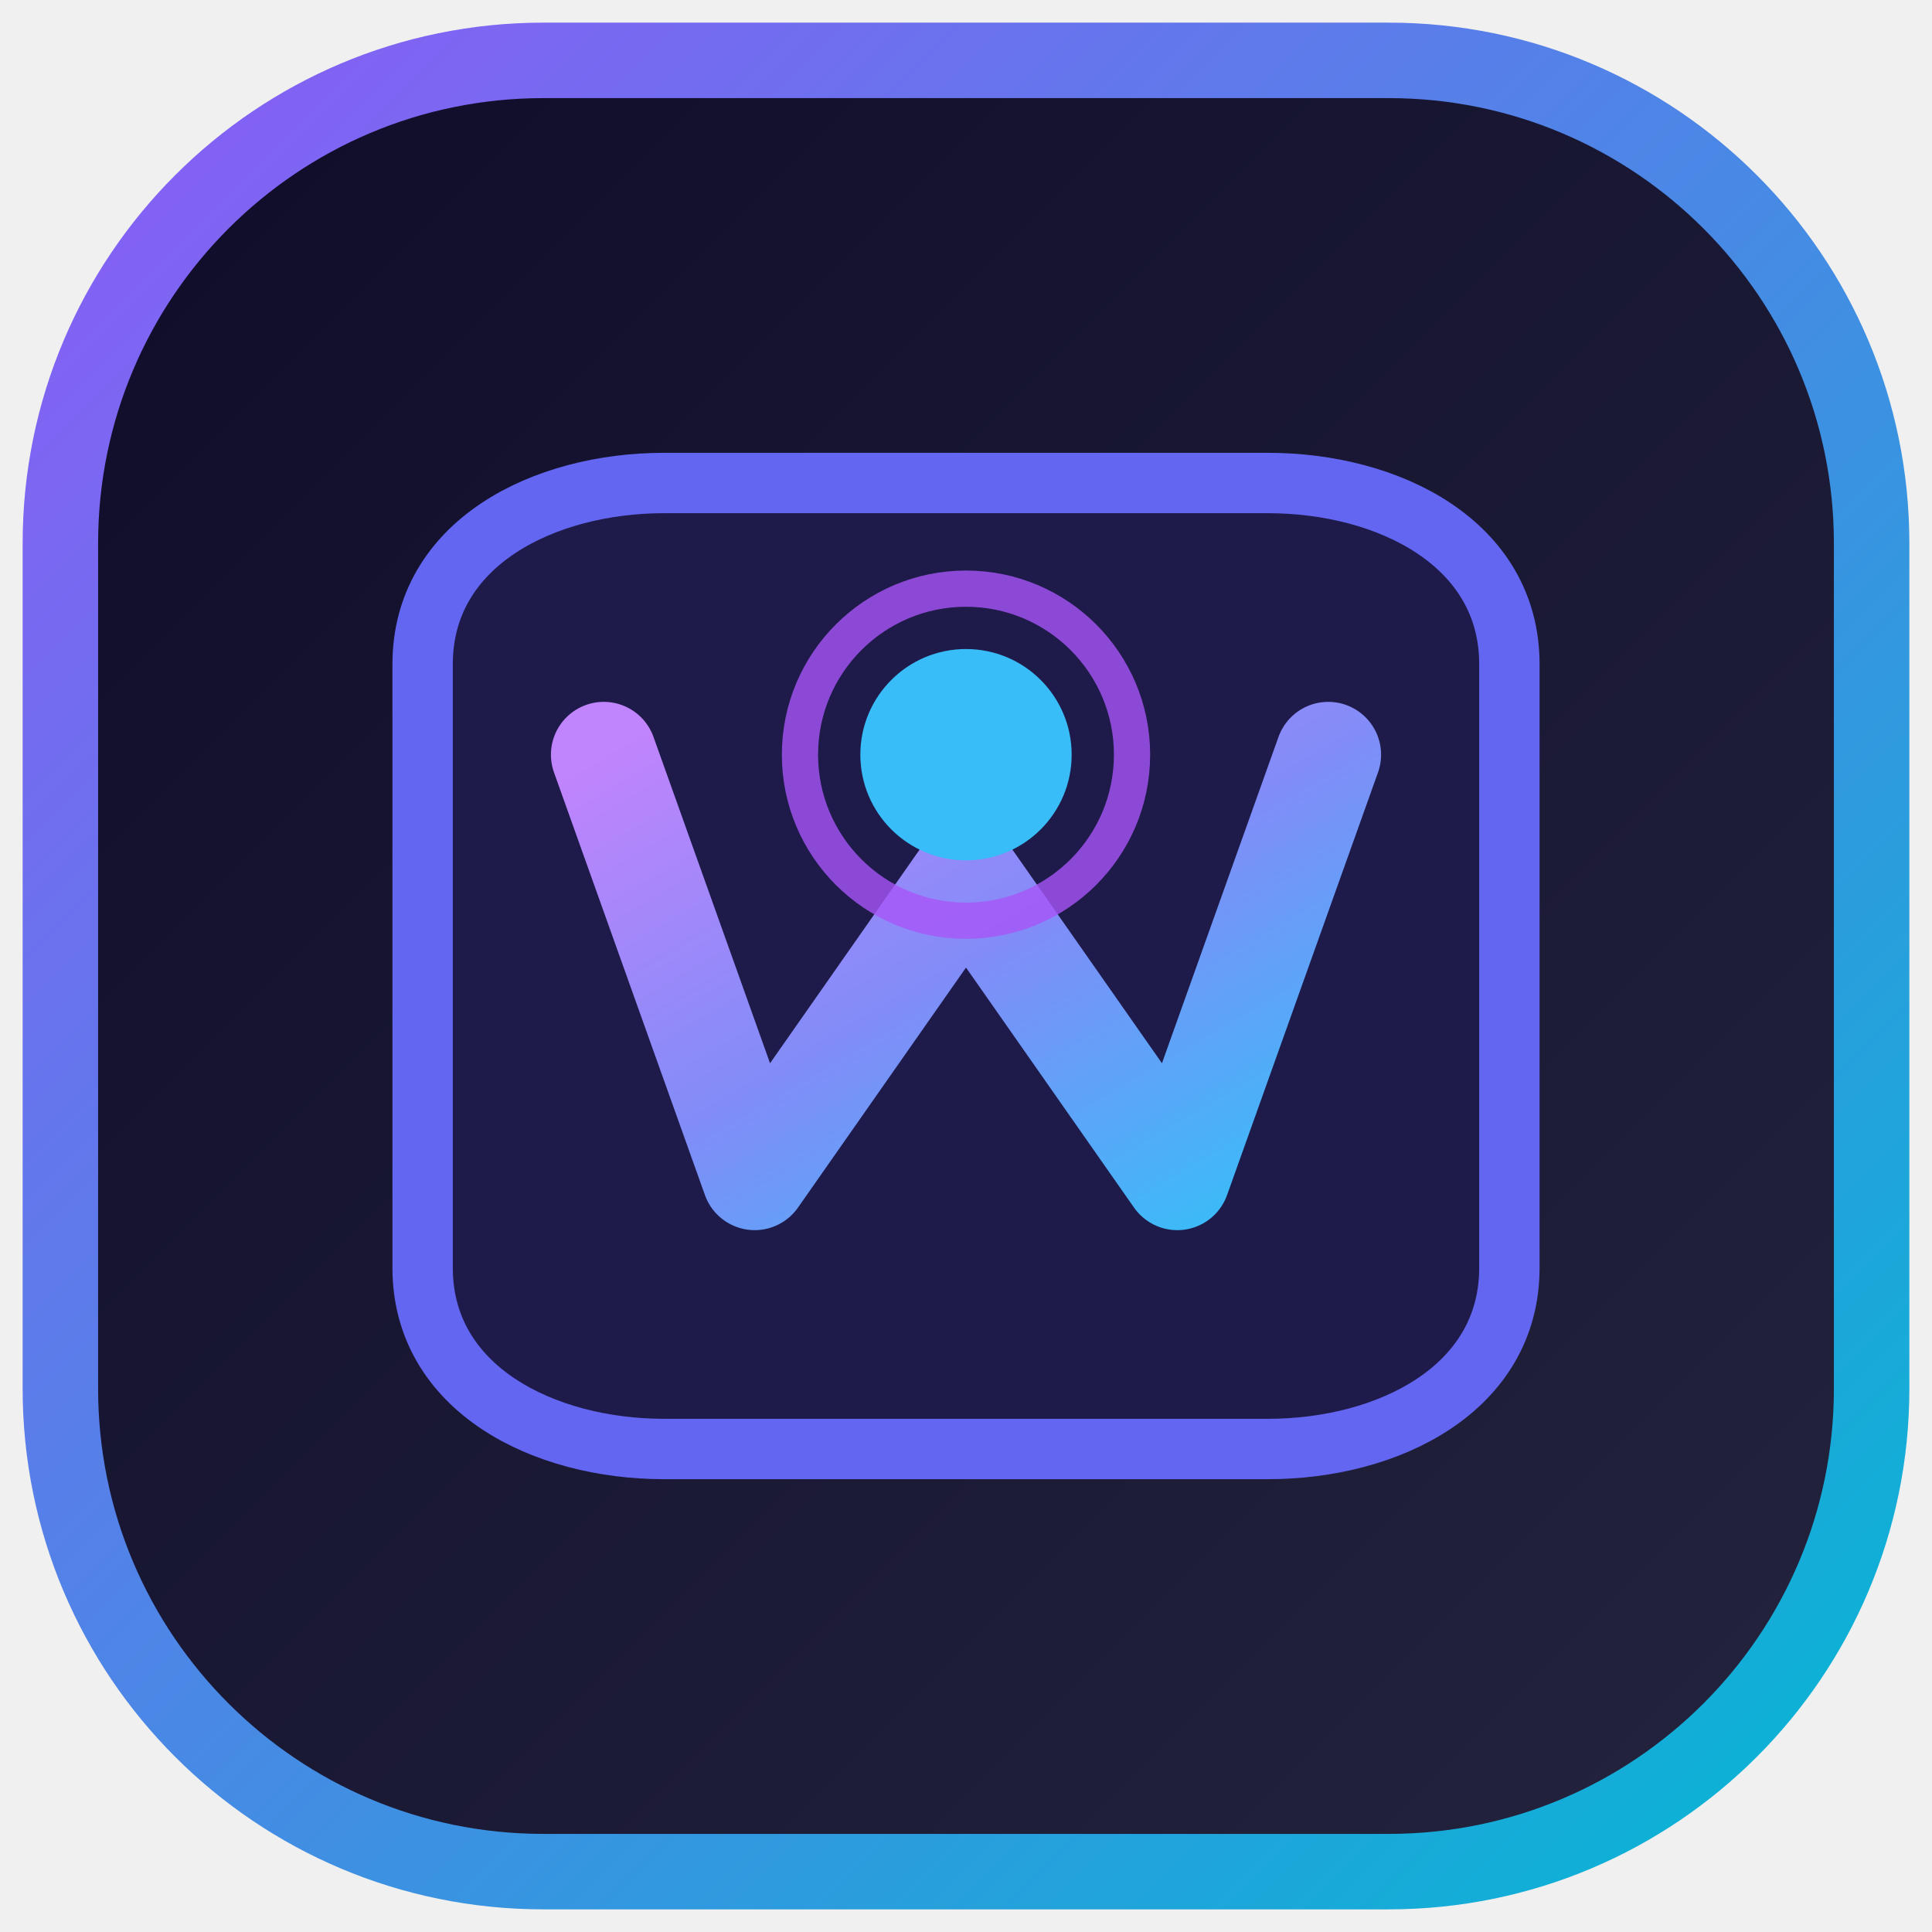
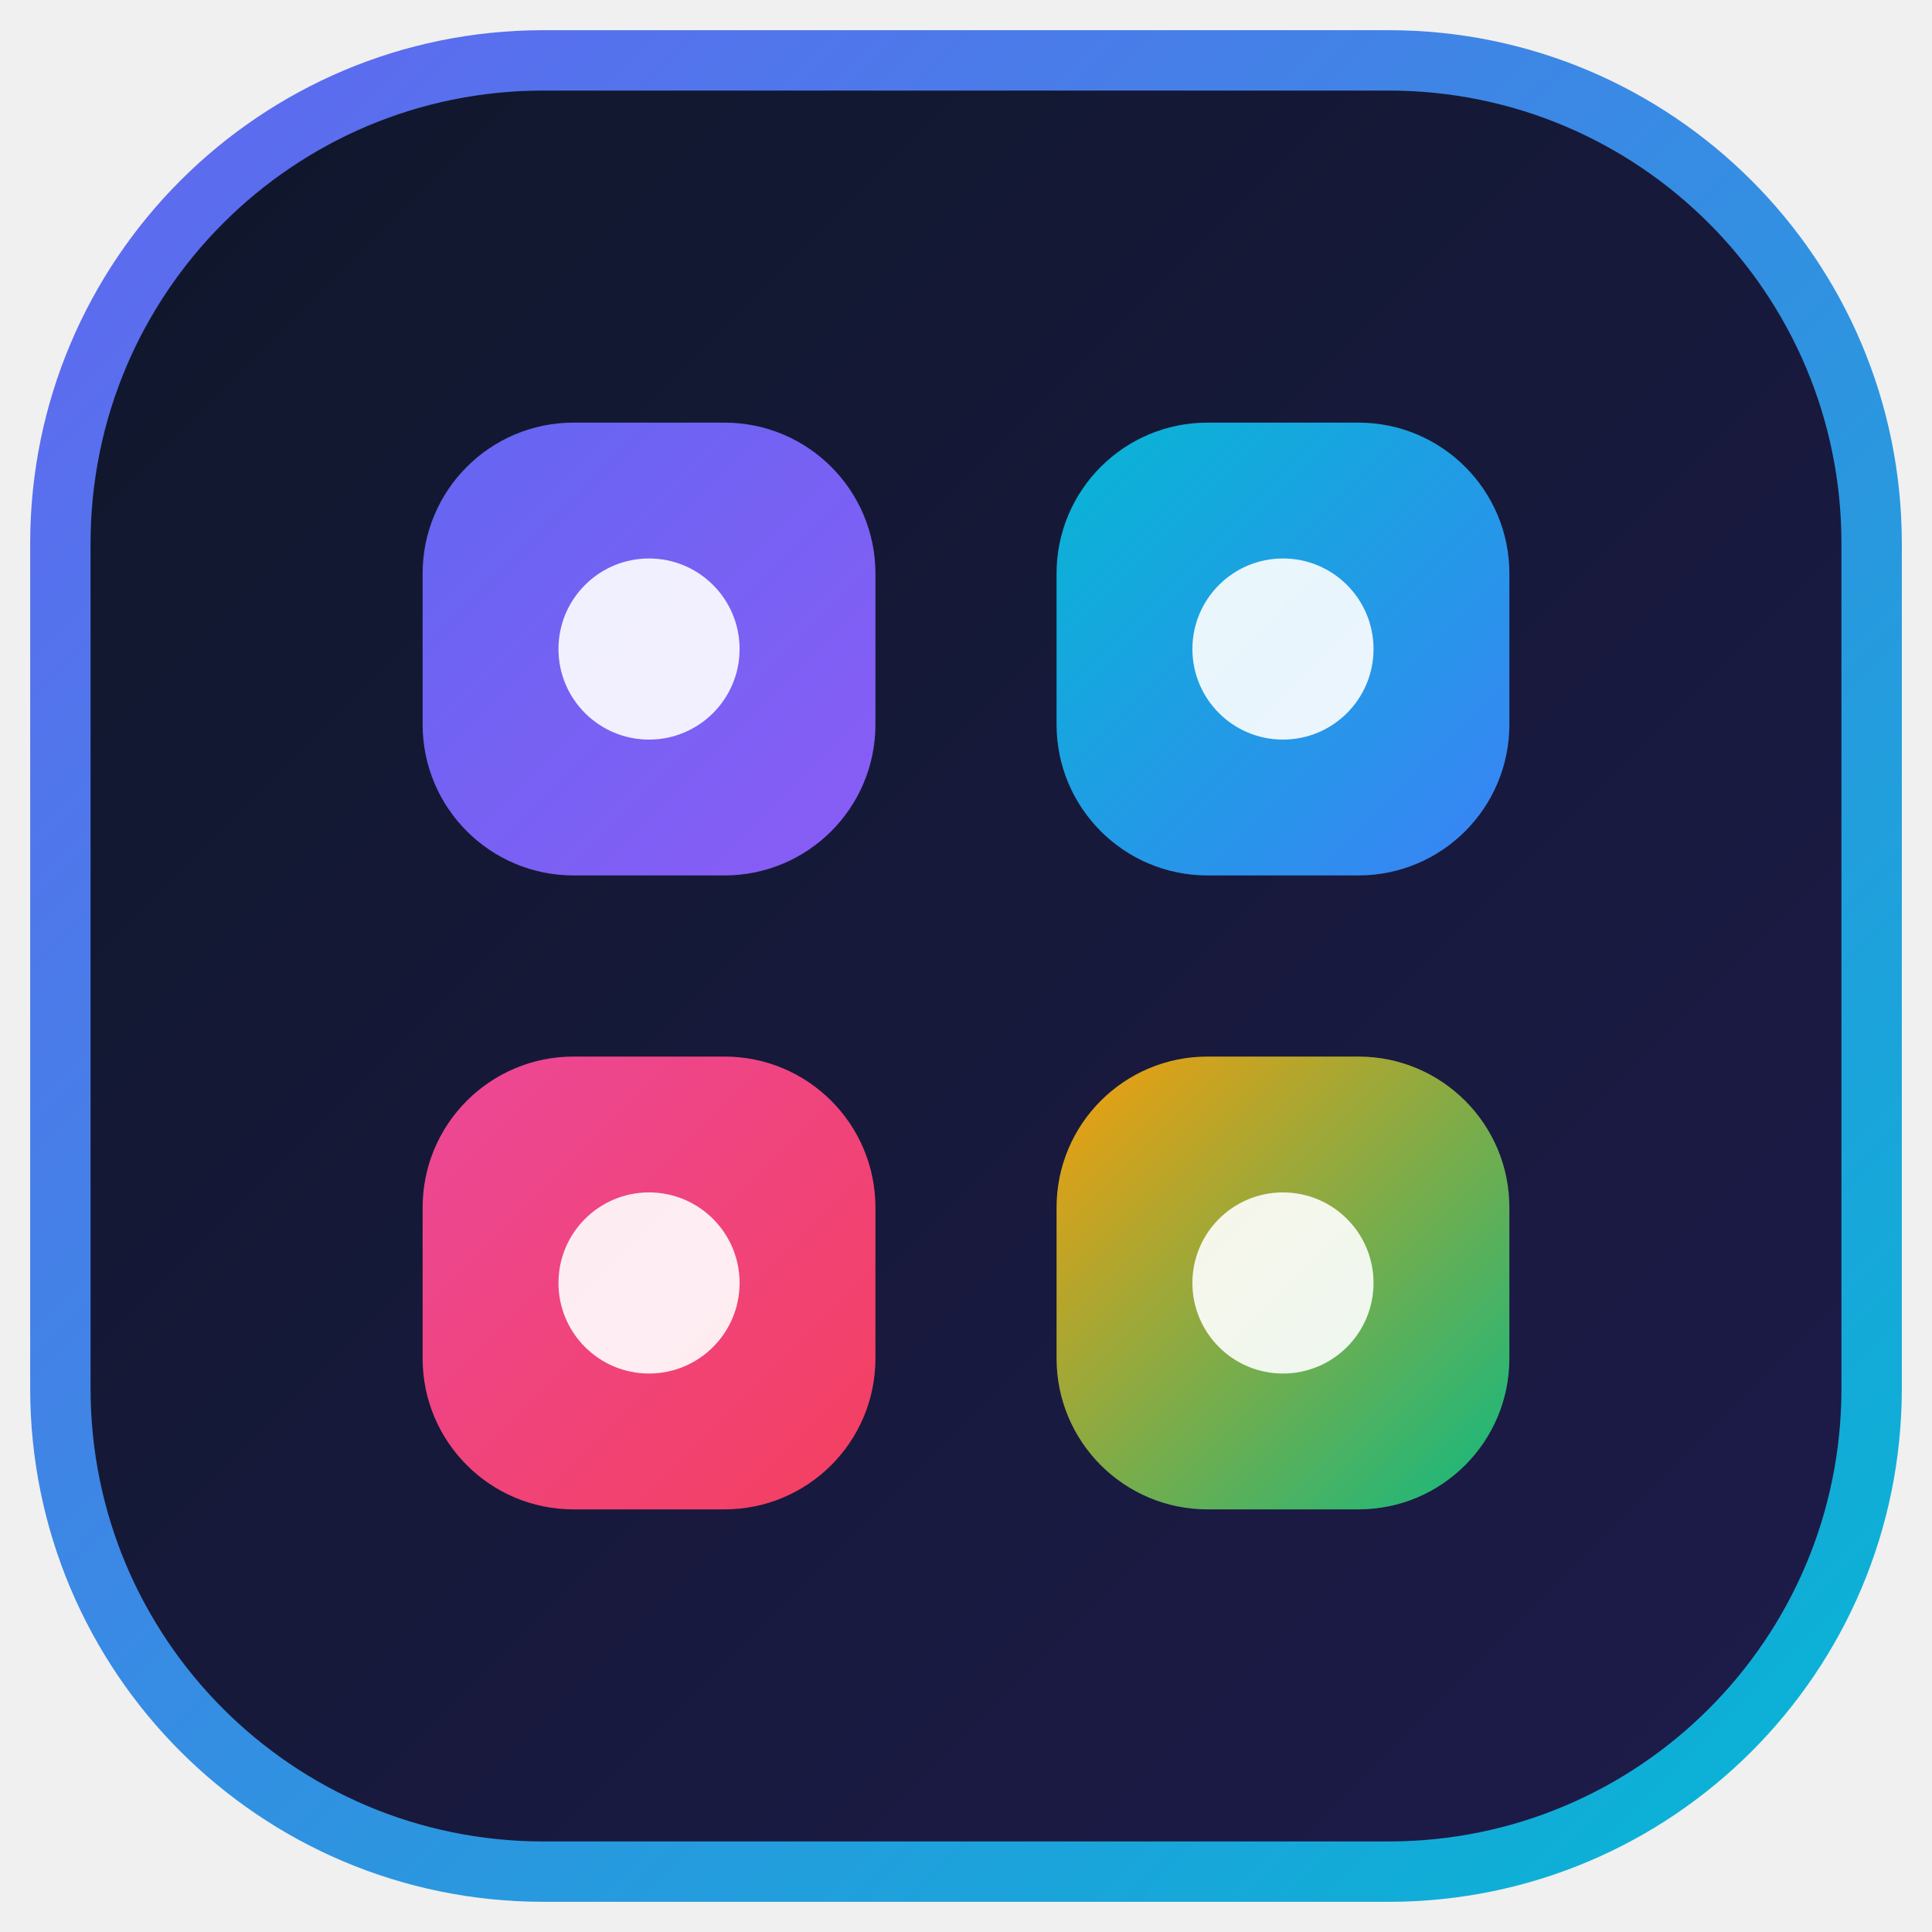
<svg xmlns="http://www.w3.org/2000/svg" viewBox="0 0 64 64" width="64" height="64">
  <defs>
-     <linearGradient id="bg" x1="0%" y1="0%" x2="100%" y2="100%">
-       <stop offset="0%" stop-color="#0f0c29" />
-       <stop offset="100%" stop-color="#24243e" />
+     <linearGradient id="shelfBg" x1="0%" y1="0%" x2="100%" y2="100%">
+       <stop offset="0%" stop-color="#0f172a" />
+       <stop offset="100%" stop-color="#1e1b4b" />
    </linearGradient>
-     <linearGradient id="border" x1="0%" y1="0%" x2="100%" y2="100%">
-       <stop offset="0%" stop-color="#8b5cf6" />
+     <linearGradient id="shelfBorder" x1="0%" y1="0%" x2="100%" y2="100%">
+       <stop offset="0%" stop-color="#6366f1" />
      <stop offset="100%" stop-color="#06b6d4" />
    </linearGradient>
-     <linearGradient id="token" x1="0%" y1="0%" x2="100%" y2="100%">
-       <stop offset="0%" stop-color="#c084fc" />
-       <stop offset="50%" stop-color="#818cf8" />
-       <stop offset="100%" stop-color="#38bdf8" />
+     <linearGradient id="tile1" x1="0%" y1="0%" x2="100%" y2="100%">
+       <stop offset="0%" stop-color="#6366f1" />
+       <stop offset="100%" stop-color="#8b5cf6" />
+     </linearGradient>
+     <linearGradient id="tile2" x1="0%" y1="0%" x2="100%" y2="100%">
+       <stop offset="0%" stop-color="#06b6d4" />
+       <stop offset="100%" stop-color="#3b82f6" />
+     </linearGradient>
+     <linearGradient id="tile3" x1="0%" y1="0%" x2="100%" y2="100%">
+       <stop offset="0%" stop-color="#ec4899" />
+       <stop offset="100%" stop-color="#f43f5e" />
+     </linearGradient>
+     <linearGradient id="tile4" x1="0%" y1="0%" x2="100%" y2="100%">
+       <stop offset="0%" stop-color="#f59e0b" />
+       <stop offset="100%" stop-color="#10b981" />
    </linearGradient>
  </defs>
-   <rect x="2" y="2" width="60" height="60" rx="16" fill="url(#bg)" stroke="url(#border)" stroke-width="2.5" />
-   <path d="M14 22 C14 18 18 16 22 16 L42 16 C46 16 50 18 50 22 L50 42 C50 46 46 48 42 48 L22 48 C18 48 14 46 14 42 Z" fill="#1e1b4b" stroke="#6366f1" stroke-width="2" />
-   <path d="M20 25 L25 39 L32 29 L39 39 L44 25" fill="none" stroke="url(#token)" stroke-width="3.5" stroke-linecap="round" stroke-linejoin="round" />
-   <circle cx="32" cy="25" r="3.5" fill="#38bdf8" />
-   <circle cx="32" cy="25" r="5.5" fill="none" stroke="#a855f7" stroke-width="1.2" opacity="0.8" />
+   <rect x="2" y="2" width="60" height="60" rx="16" fill="url(#shelfBg)" stroke="url(#shelfBorder)" stroke-width="2" />
+   <rect x="14" y="14" width="15" height="15" rx="5" fill="url(#tile1)" />
+   <rect x="35" y="14" width="15" height="15" rx="5" fill="url(#tile2)" />
+   <rect x="14" y="35" width="15" height="15" rx="5" fill="url(#tile3)" />
+   <rect x="35" y="35" width="15" height="15" rx="5" fill="url(#tile4)" />
+   <circle cx="21.5" cy="21.5" r="3" fill="#ffffff" opacity="0.9" />
+   <circle cx="42.5" cy="21.5" r="3" fill="#ffffff" opacity="0.9" />
+   <circle cx="21.5" cy="42.5" r="3" fill="#ffffff" opacity="0.9" />
+   <circle cx="42.5" cy="42.5" r="3" fill="#ffffff" opacity="0.9" />
</svg>
